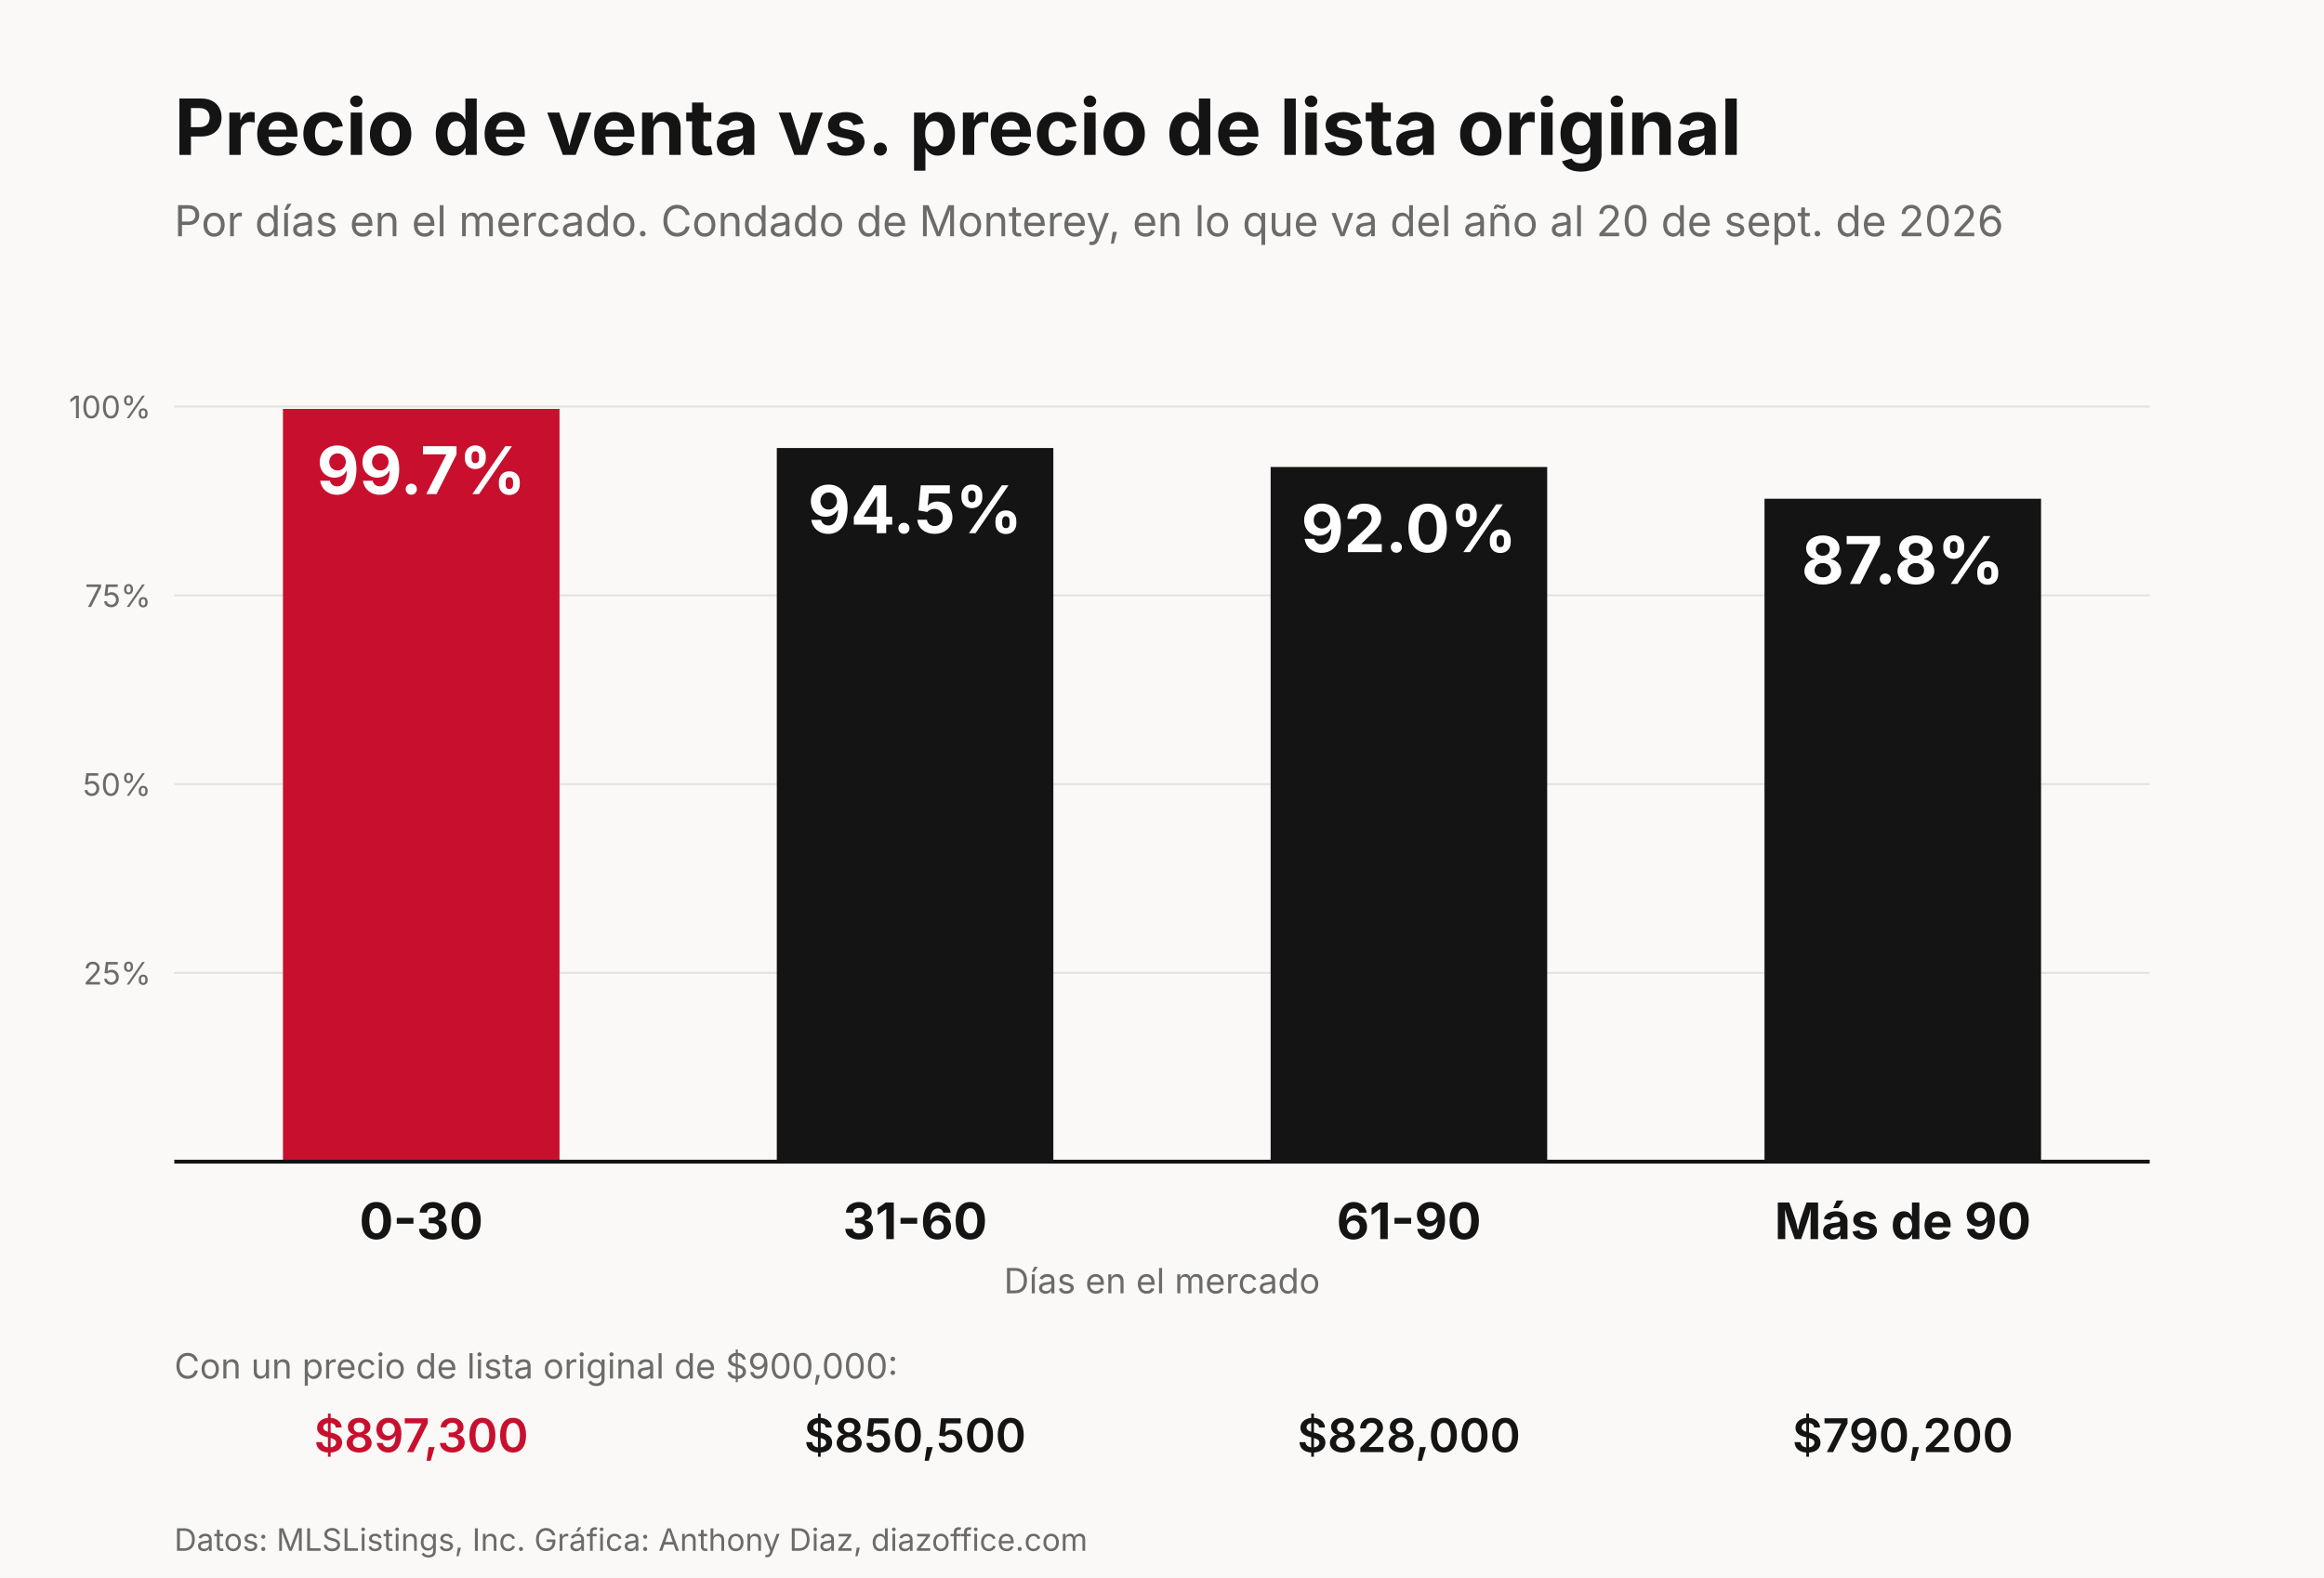
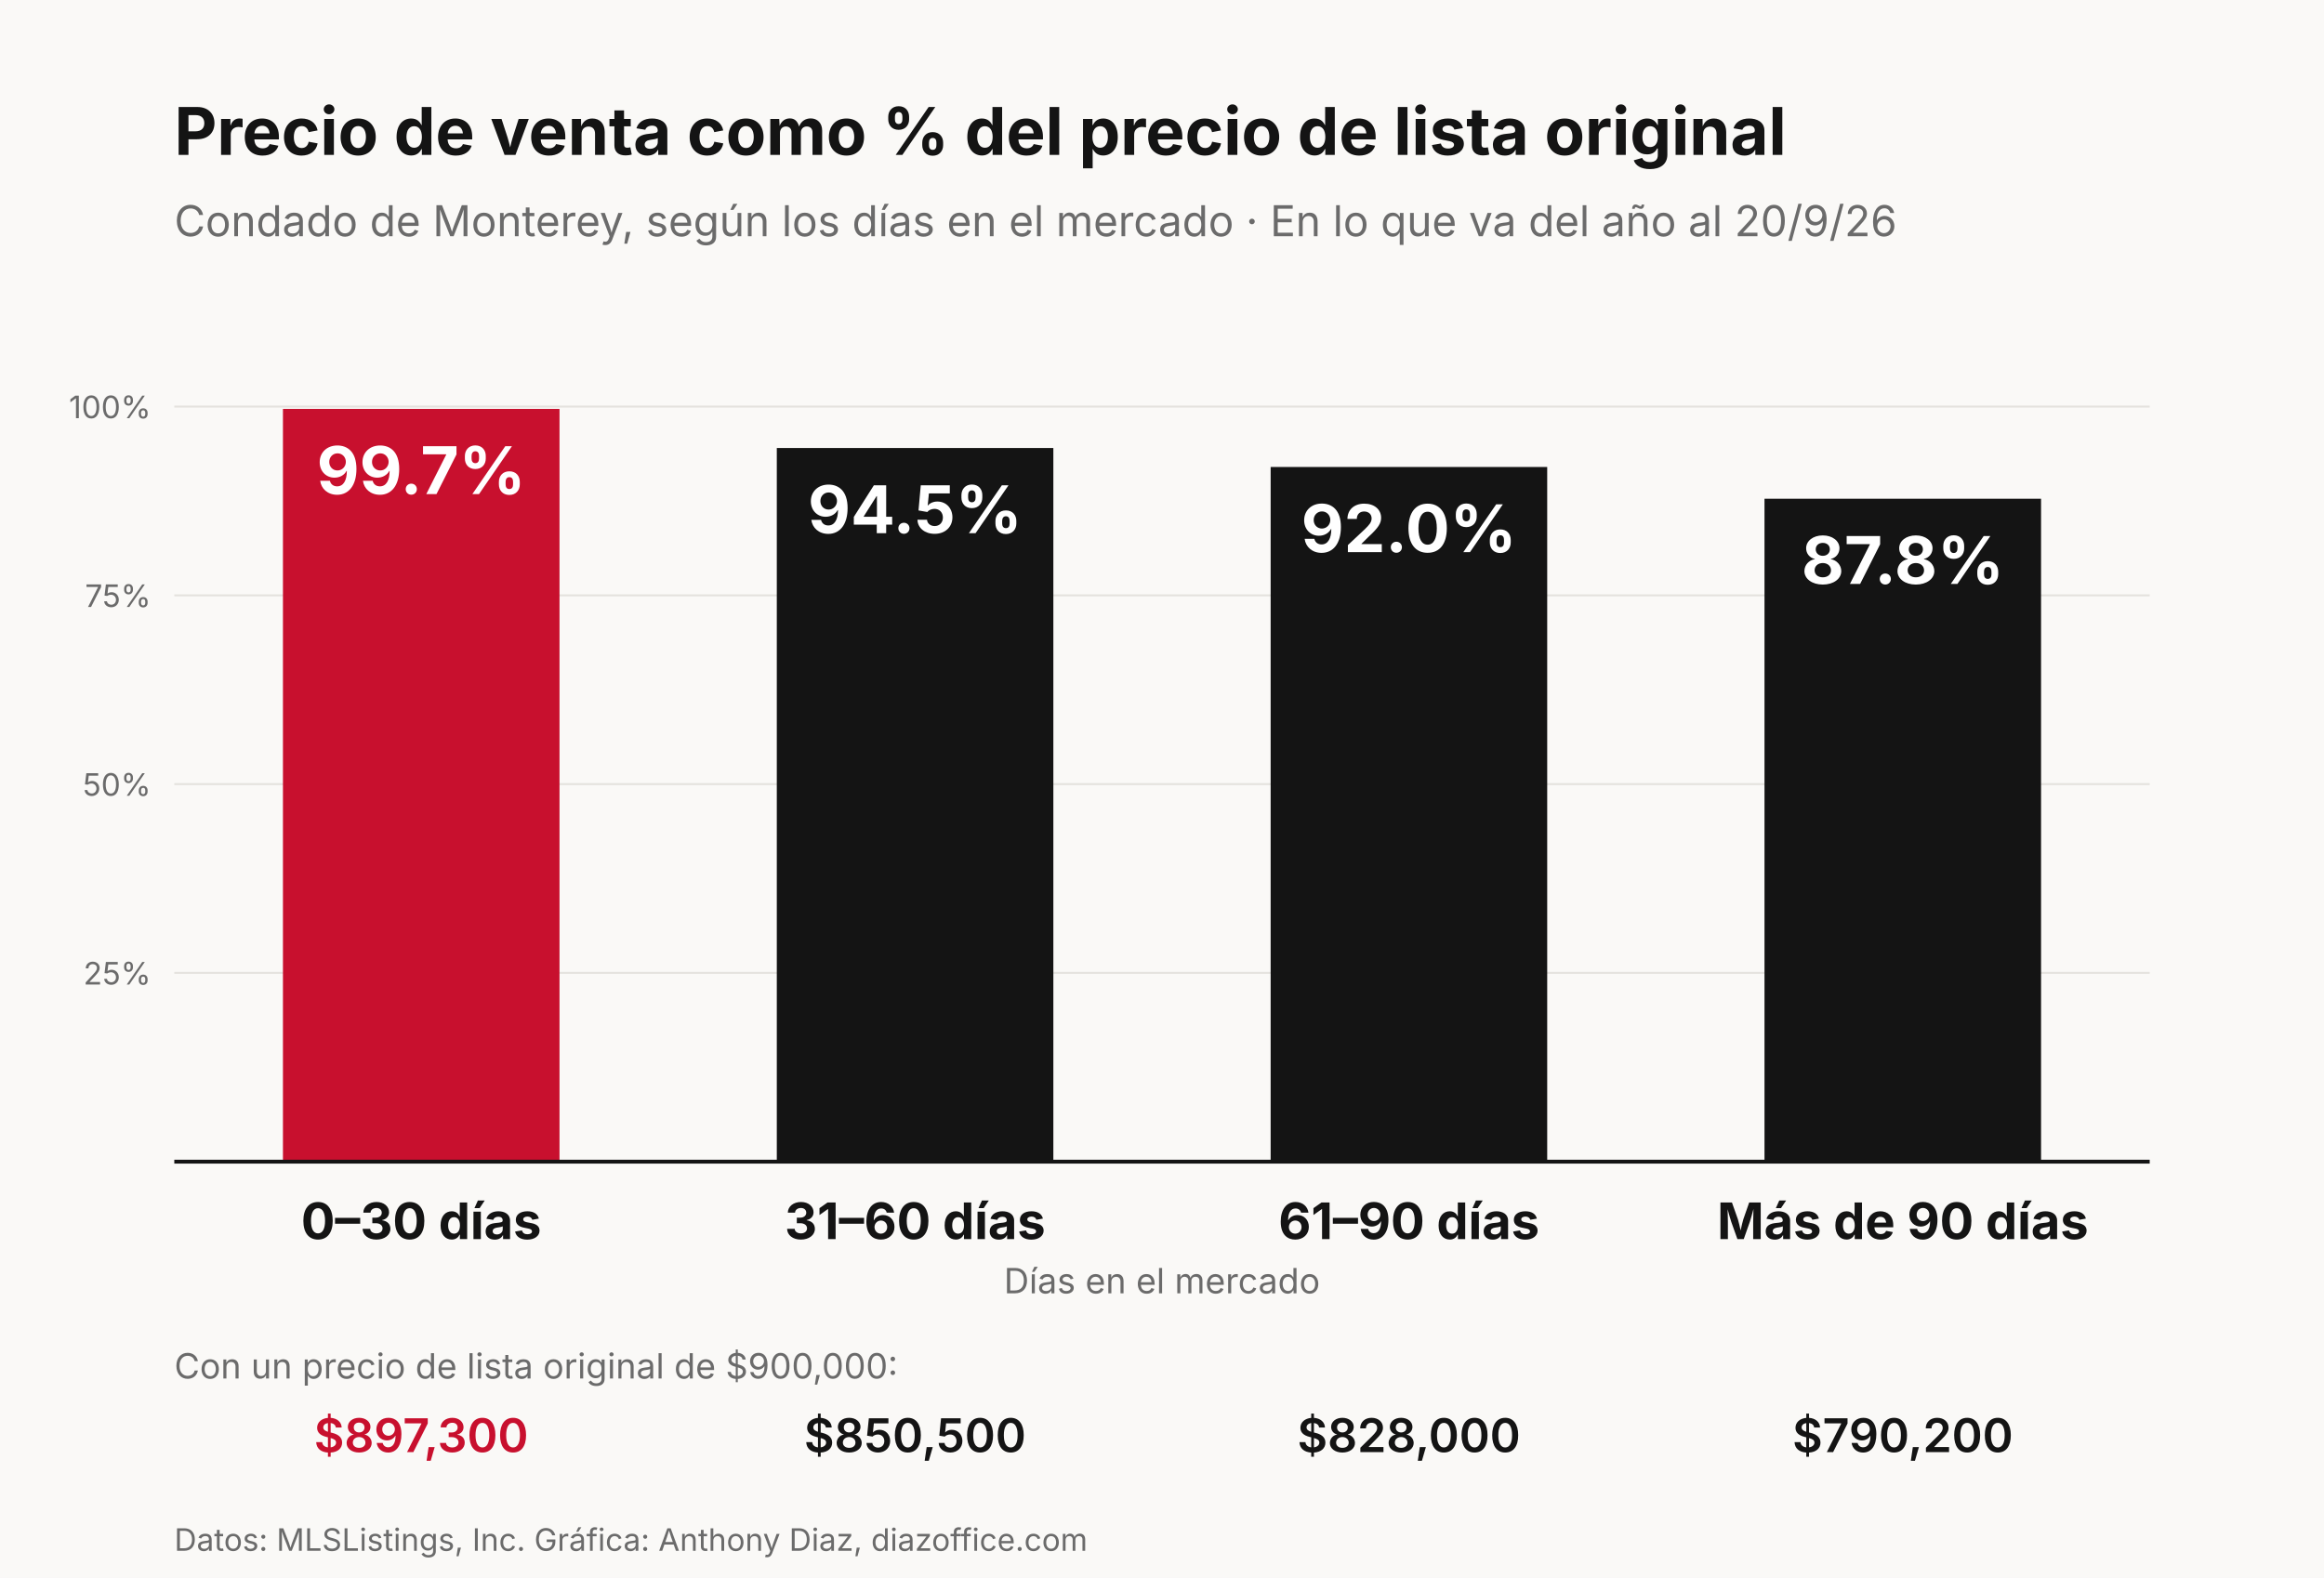
<svg xmlns="http://www.w3.org/2000/svg" viewBox="0 0 1200 815" width="1200" height="815" font-family="Inter, Helvetica, Arial, sans-serif">
  <rect width="1200" height="815" fill="#faf9f7" />
-   <text x="90" y="80" font-size="40" font-weight="700" fill="#141414">Precio de venta vs. precio de lista original</text>
-   <text x="90" y="122" font-size="22" fill="#6b6b6b">Por días en el mercado. Condado de Monterey, en lo que va del año al 20 de sept. de 2026</text>
+   <text x="90" y="80" font-size="34" font-weight="700" fill="#141414">Precio de venta como % del precio de lista original</text>
+   <text x="90" y="122" font-size="22" fill="#6b6b6b">Condado de Monterey, según los días en el mercado · En lo que va del año al 20/9/26</text>
  <line x1="90" x2="1110" y1="502.5" y2="502.5" stroke="#e4e2de" stroke-width="1" />
  <text x="78" y="508.5" font-size="16" fill="#6b6b6b" text-anchor="end">25%</text>
  <line x1="90" x2="1110" y1="405.0" y2="405.0" stroke="#e4e2de" stroke-width="1" />
  <text x="78" y="411.0" font-size="16" fill="#6b6b6b" text-anchor="end">50%</text>
  <line x1="90" x2="1110" y1="307.5" y2="307.5" stroke="#e4e2de" stroke-width="1" />
  <text x="78" y="313.5" font-size="16" fill="#6b6b6b" text-anchor="end">75%</text>
  <line x1="90" x2="1110" y1="210.0" y2="210.0" stroke="#e4e2de" stroke-width="1" />
  <text x="78" y="216.0" font-size="16" fill="#6b6b6b" text-anchor="end">100%</text>
  <rect x="146.1" y="211.2" width="142.8" height="388.8" fill="#c8102e" />
  <text x="217.5" y="255.2" font-size="34" font-weight="700" fill="#ffffff" text-anchor="middle">99.7%</text>
-   <text x="217.5" y="640" font-size="26" font-weight="700" fill="#141414" text-anchor="middle">0-30</text>
+   <text x="217.5" y="640" font-size="26" font-weight="700" fill="#141414" text-anchor="middle">0–30 días</text>
  <text x="217.5" y="750" font-size="24" font-weight="600" fill="#c8102e" text-anchor="middle">$897,300</text>
  <rect x="401.1" y="231.4" width="142.8" height="368.6" fill="#141414" />
  <text x="472.5" y="275.4" font-size="34" font-weight="700" fill="#ffffff" text-anchor="middle">94.5%</text>
-   <text x="472.5" y="640" font-size="26" font-weight="700" fill="#141414" text-anchor="middle">31-60</text>
+   <text x="472.5" y="640" font-size="26" font-weight="700" fill="#141414" text-anchor="middle">31–60 días</text>
  <text x="472.5" y="750" font-size="24" font-weight="600" fill="#141414" text-anchor="middle">$850,500</text>
  <rect x="656.1" y="241.2" width="142.8" height="358.8" fill="#141414" />
  <text x="727.5" y="285.2" font-size="34" font-weight="700" fill="#ffffff" text-anchor="middle">92.0%</text>
-   <text x="727.5" y="640" font-size="26" font-weight="700" fill="#141414" text-anchor="middle">61-90</text>
+   <text x="727.5" y="640" font-size="26" font-weight="700" fill="#141414" text-anchor="middle">61–90 días</text>
  <text x="727.5" y="750" font-size="24" font-weight="600" fill="#141414" text-anchor="middle">$828,000</text>
  <rect x="911.1" y="257.6" width="142.8" height="342.4" fill="#141414" />
  <text x="982.5" y="301.6" font-size="34" font-weight="700" fill="#ffffff" text-anchor="middle">87.8%</text>
-   <text x="982.5" y="640" font-size="26" font-weight="700" fill="#141414" text-anchor="middle">Más de 90</text>
+   <text x="982.5" y="640" font-size="26" font-weight="700" fill="#141414" text-anchor="middle">Más de 90 días</text>
  <text x="982.5" y="750" font-size="24" font-weight="600" fill="#141414" text-anchor="middle">$790,200</text>
  <line x1="90" x2="1110" y1="600" y2="600" stroke="#141414" stroke-width="2" />
  <text x="600.0" y="668" font-size="18" fill="#6b6b6b" text-anchor="middle">Días en el mercado</text>
  <text x="90" y="712" font-size="18" fill="#6b6b6b">Con un precio de lista original de $900,000:</text>
  <text x="90" y="801" font-size="16" fill="#6b6b6b">Datos: MLSListings, Inc. Gráfica: Anthony Diaz, diazoffice.com</text>
</svg>
